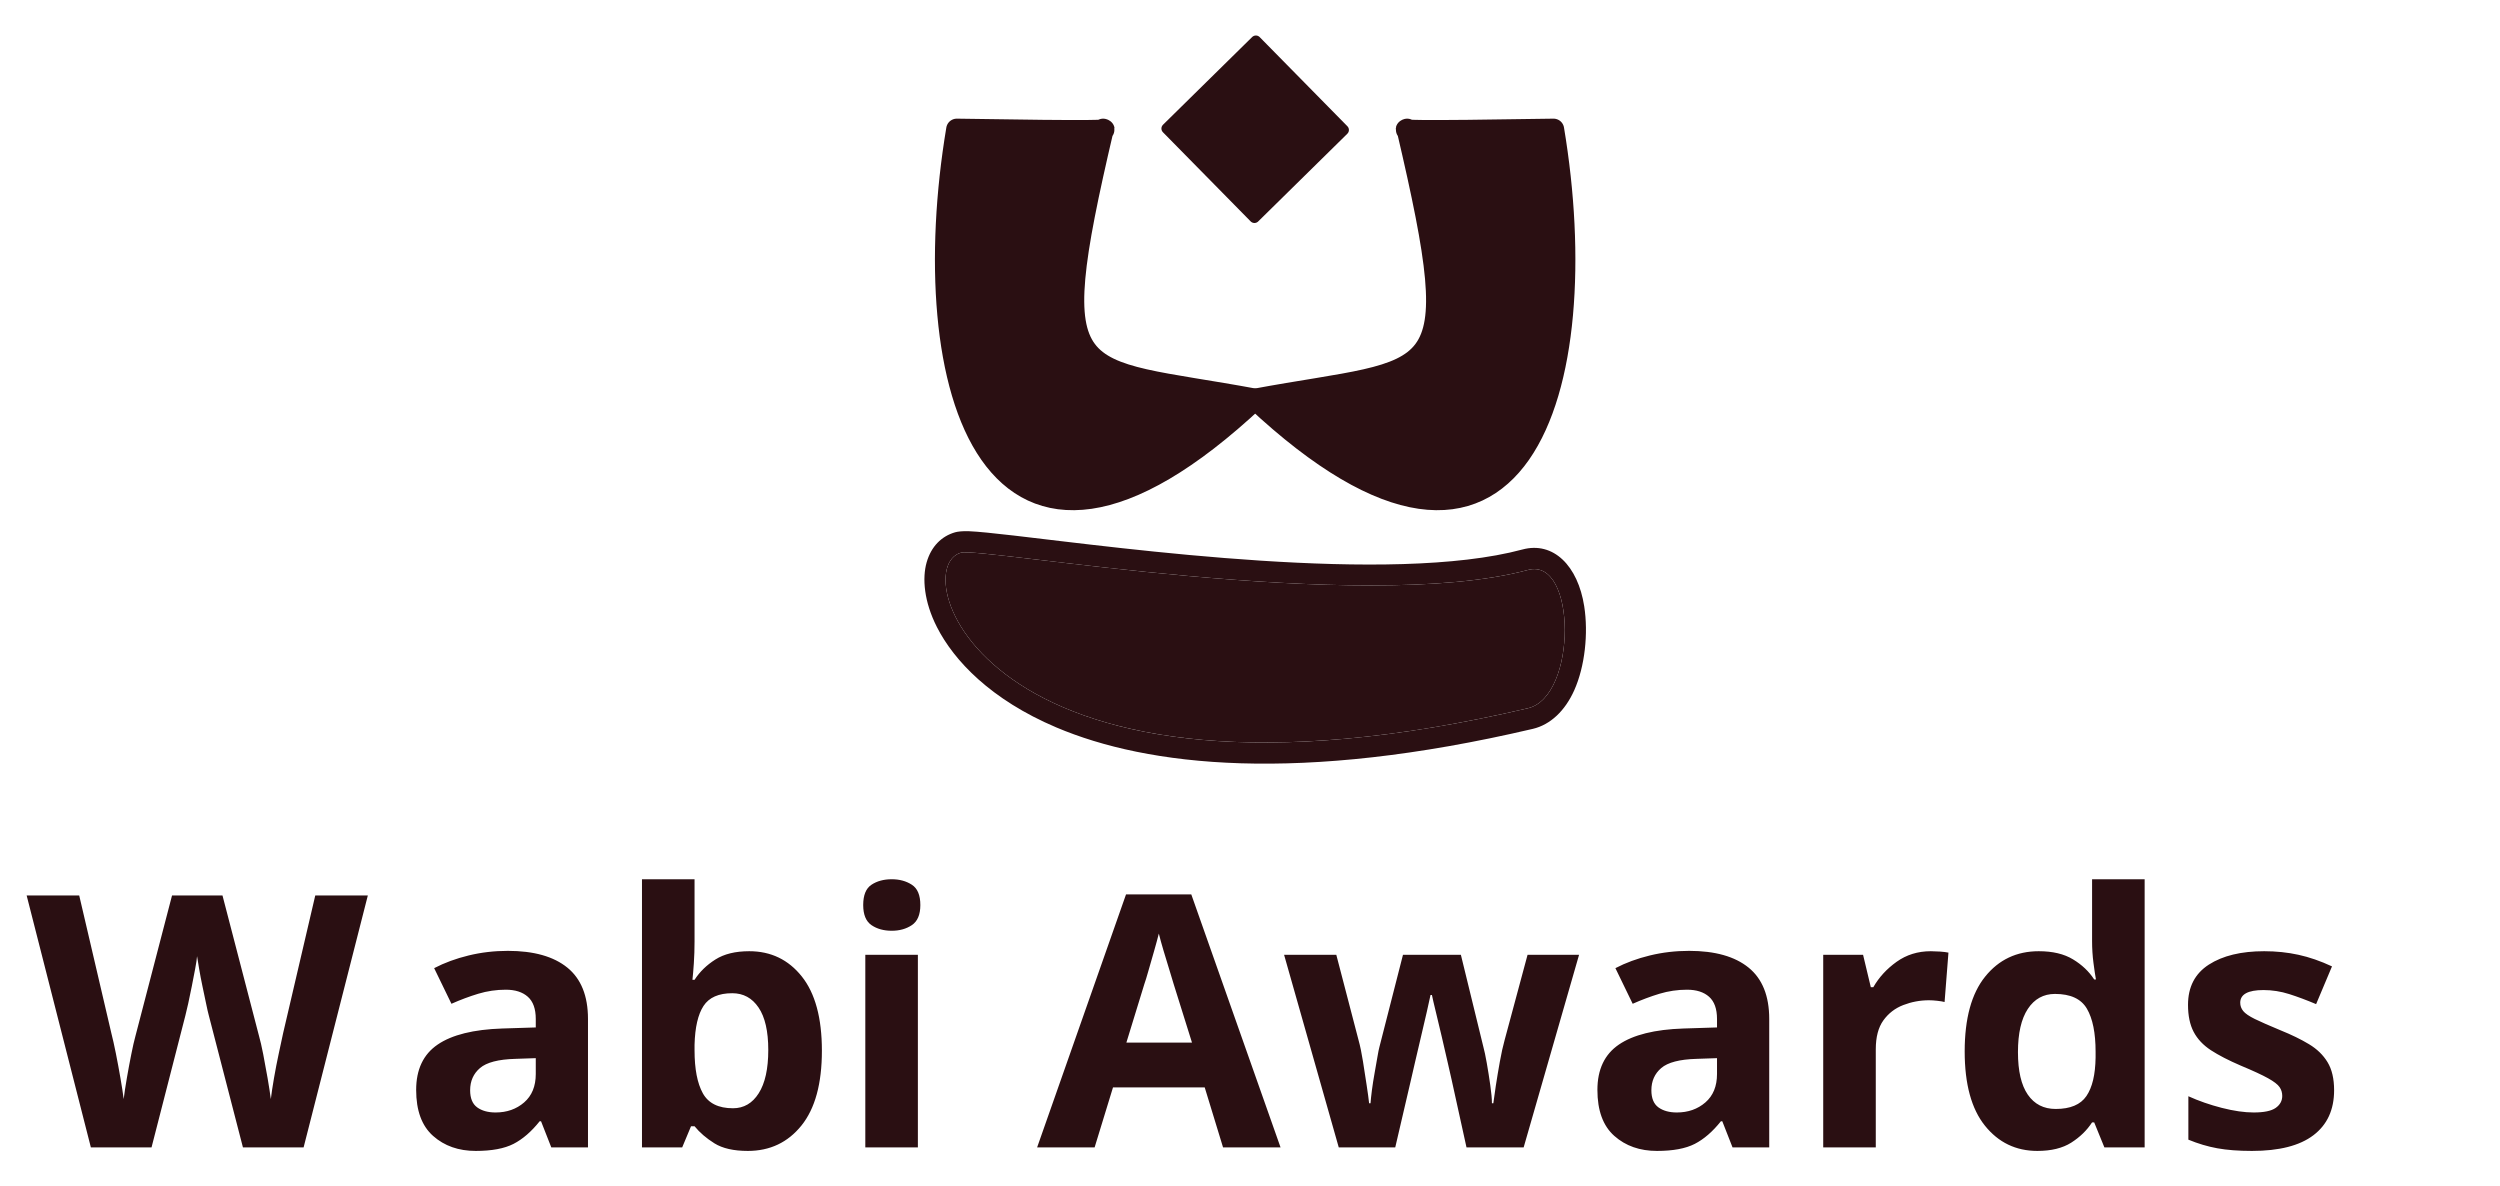
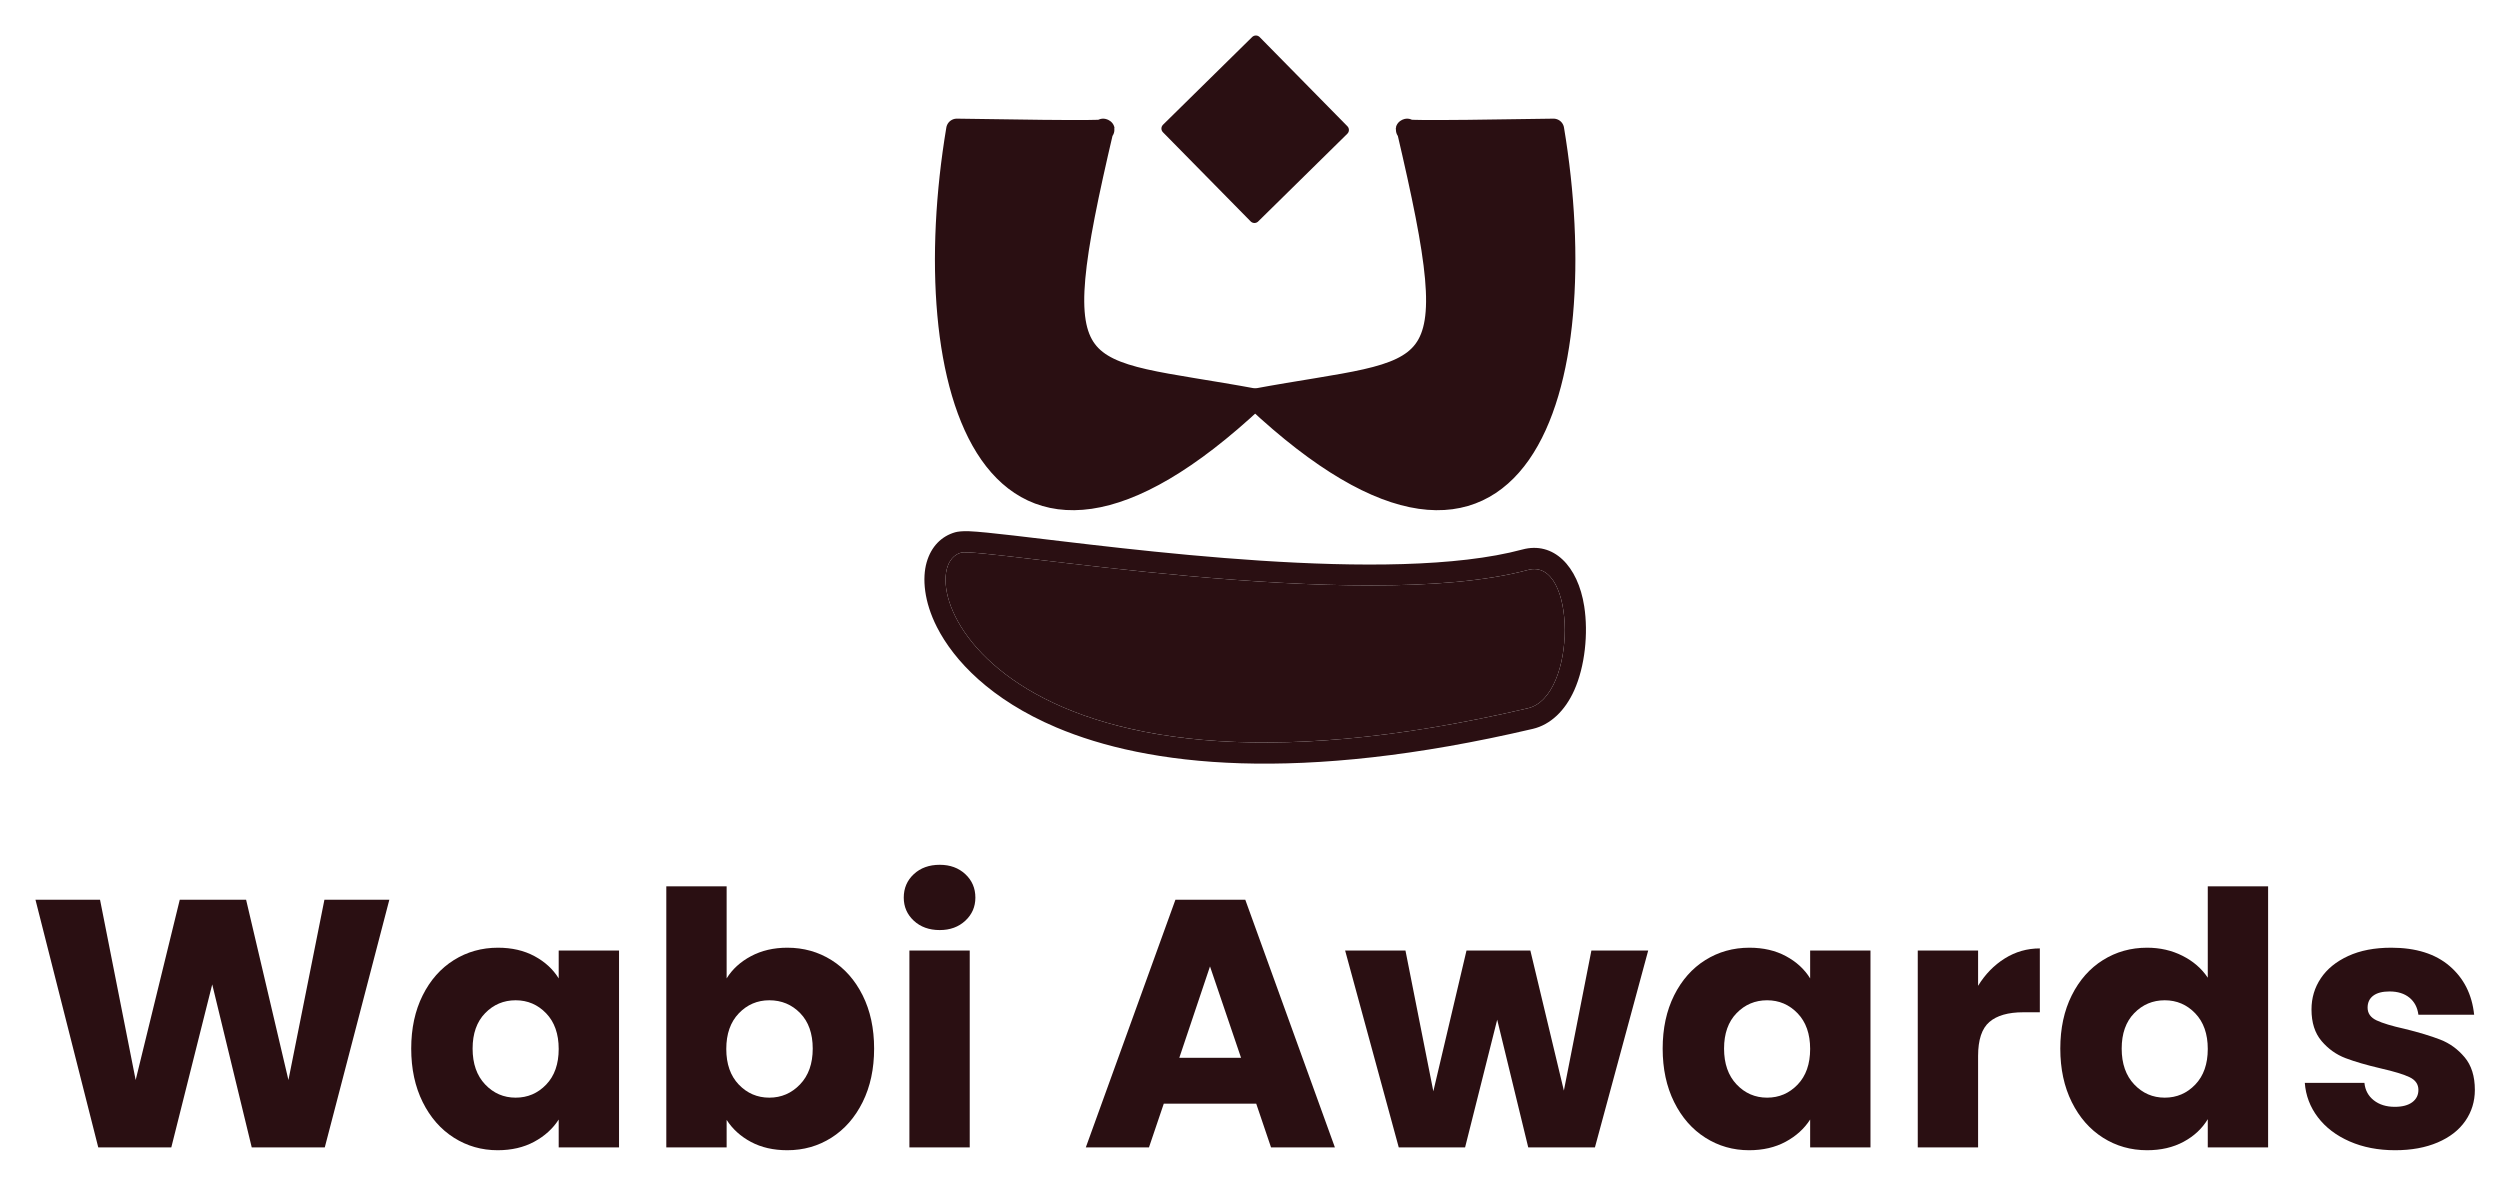
<svg xmlns="http://www.w3.org/2000/svg" width="100%" height="100%" viewBox="0 0 888 421" version="1.1" xml:space="preserve" style="fill-rule:evenodd;clip-rule:evenodd;stroke-linecap:square;stroke-linejoin:round;stroke-miterlimit:1.5;">
-   <g transform="matrix(125.3214,0,0,125.3214,914.7862,407.5577)" />
-   <text x="9.464px" y="407.558px" style="font-family:'Poppins-Bold', 'Poppins';font-weight:700;font-size:125.321px;fill:#2a0f12;">W<tspan x="142.555px 228.902px 315.248px 353.471px 383.674px 477.289px 587.071px 673.417px 728.308px 814.654px " y="407.558px 407.558px 407.558px 407.558px 407.558px 407.558px 407.558px 407.558px 407.558px 407.558px ">abi Awards</tspan>
-   </text>
-   <path d="M391.839,45.909c-21.967,93.791 -11.879,83.654 53.994,95.9c-94.668,88.68 -121.16,-5.112 -105.981,-95.9c52.508,0.86 53.392,0.423 51.987,0Z" style="fill:#2a0f12;stroke:#2a0f12;stroke-width:7.53px;" />
-   <path d="M499.827,45.909c21.967,93.791 11.879,83.654 -53.994,95.9c94.668,88.68 121.16,-5.112 105.981,-95.9c-52.508,0.86 -53.392,0.423 -51.987,0Z" style="fill:#2a0f12;stroke:#2a0f12;stroke-width:7.53px;" />
-   <path d="M446.089,14.495l31.159,31.669l-31.669,31.159l-31.159,-31.669l31.669,-31.159Z" style="fill:#2a0f12;stroke:#2a0f12;stroke-width:3.77px;stroke-linecap:round;" />
-   <path d="M341.328,196.312c7.06,-2.018 142.01,22.126 201.397,6.139c17.364,-4.674 17.537,45.001 0,49.114c-192.681,45.19 -221.582,-49.484 -201.397,-55.254Z" style="fill:#2a0f12;" />
-   <path d="M339.259,189.072c0.811,-0.232 2.493,-0.48 4.984,-0.379c3.145,0.128 8.641,0.696 15.906,1.537c39.447,4.565 133.838,17.543 180.619,4.95c10.984,-2.957 19.719,5.77 21.951,20.205c1.481,9.577 0.256,21.318 -3.549,29.807c-3.253,7.259 -8.433,12.229 -14.726,13.705c-83.217,19.517 -136.724,13.269 -169.262,-0.526c-23.259,-9.861 -36.336,-23.732 -42.383,-35.626c-4.613,-9.072 -5.254,-17.358 -3.664,-22.965c1.61,-5.679 5.309,-9.332 10.122,-10.708Zm2.07,7.24c-20.184,5.77 8.717,100.444 201.397,55.254c17.537,-4.113 17.364,-53.789 0,-49.114c-59.388,15.987 -194.337,-8.158 -201.397,-6.139Z" style="fill:#2a0f12;" />
+   <g>
+     <g transform="matrix(1,0,0,1,9.464,407.558)">
+       <path d="M128.83,-87.975L105.896,0L79.955,0L65.919,-57.898L51.382,0L25.44,0L3.133,-87.975L26.067,-87.975L38.724,-23.936L54.389,-87.975L77.95,-87.975L92.988,-23.936L105.771,-87.975L128.83,-87.975Z" style="fill:rgb(42,15,18);fill-rule:nonzero;" />
+     </g>
+     <g transform="matrix(1,0,0,1,142.555,407.558)">
+       <path d="M3.509,-35.09C3.509,-42.275 4.867,-48.583 7.582,-54.013C10.297,-59.444 13.994,-63.621 18.673,-66.545C23.351,-69.47 28.573,-70.932 34.338,-70.932C39.267,-70.932 43.591,-69.929 47.309,-67.924C51.027,-65.919 53.888,-63.287 55.893,-60.029L55.893,-69.929L77.323,-69.929L77.323,0L55.893,0L55.893,-9.9C53.804,-6.642 50.901,-4.01 47.183,-2.005C43.466,0 39.142,1.003 34.213,1.003C28.531,1.003 23.351,-0.48 18.673,-3.446C13.994,-6.412 10.297,-10.631 7.582,-16.104C4.867,-21.576 3.509,-27.905 3.509,-35.09ZM55.893,-34.965C55.893,-40.312 54.41,-44.531 51.444,-47.622C48.478,-50.713 44.865,-52.259 40.604,-52.259C36.343,-52.259 32.73,-50.734 29.764,-47.685C26.798,-44.635 25.315,-40.437 25.315,-35.09C25.315,-29.743 26.798,-25.503 29.764,-22.37C32.73,-19.237 36.343,-17.67 40.604,-17.67C44.865,-17.67 48.478,-19.216 51.444,-22.307C54.41,-25.398 55.893,-29.618 55.893,-34.965Z" style="fill:rgb(42,15,18);fill-rule:nonzero;" />
+       <path d="M115.547,-60.029C117.552,-63.287 120.434,-65.919 124.194,-67.924C127.954,-69.929 132.256,-70.932 137.102,-70.932C142.867,-70.932 148.088,-69.47 152.767,-66.545C157.446,-63.621 161.143,-59.444 163.858,-54.013C166.573,-48.583 167.931,-42.275 167.931,-35.09C167.931,-27.905 166.573,-21.576 163.858,-16.104C161.143,-10.631 157.446,-6.412 152.767,-3.446C148.088,-0.48 142.867,1.003 137.102,1.003C132.173,1.003 127.87,0.021 124.194,-1.942C120.518,-3.906 117.635,-6.517 115.547,-9.775L115.547,0L94.117,0L94.117,-92.738L115.547,-92.738L115.547,-60.029ZM146.125,-35.09C146.125,-40.437 144.642,-44.635 141.676,-47.685C138.71,-50.734 135.055,-52.259 130.711,-52.259C126.45,-52.259 122.836,-50.713 119.87,-47.622C116.904,-44.531 115.421,-40.312 115.421,-34.965C115.421,-29.618 116.904,-25.398 119.87,-22.307C122.836,-19.216 126.45,-17.67 130.711,-17.67C134.972,-17.67 138.606,-19.237 141.614,-22.37C144.621,-25.503 146.125,-29.743 146.125,-35.09Z" style="fill:rgb(42,15,18);fill-rule:nonzero;" />
+       <path d="M191.241,-77.198C187.481,-77.198 184.411,-78.305 182.029,-80.519C179.648,-82.733 178.458,-85.469 178.458,-88.727C178.458,-92.069 179.648,-94.847 182.029,-97.061C184.411,-99.275 187.481,-100.382 191.241,-100.382C194.917,-100.382 197.945,-99.275 200.326,-97.061C202.707,-94.847 203.898,-92.069 203.898,-88.727C203.898,-85.469 202.707,-82.733 200.326,-80.519C197.945,-78.305 194.917,-77.198 191.241,-77.198ZM201.893,-69.929L201.893,0L180.463,0L180.463,-69.929L201.893,-69.929Z" style="fill:rgb(42,15,18);fill-rule:nonzero;" />
+       <path d="M303.654,-15.54L270.82,-15.54L265.557,0L243.124,0L274.956,-87.975L299.769,-87.975L331.601,0L308.918,0L303.654,-15.54ZM298.265,-31.832L287.237,-64.29L276.334,-31.832L298.265,-31.832Z" style="fill:rgb(42,15,18);fill-rule:nonzero;" />
+       <path d="M442.886,-69.929L423.963,0L400.277,0L389.249,-45.366L377.844,0L354.284,0L335.235,-69.929L356.665,-69.929L366.566,-19.926L378.346,-69.929L401.029,-69.929L412.934,-20.177L422.709,-69.929L442.886,-69.929Z" style="fill:rgb(42,15,18);fill-rule:nonzero;" />
+       <path d="M448.025,-35.09C448.025,-42.275 449.383,-48.583 452.098,-54.013C454.813,-59.444 458.51,-63.621 463.189,-66.545C467.867,-69.47 473.089,-70.932 478.854,-70.932C483.783,-70.932 488.107,-69.929 491.825,-67.924C495.543,-65.919 498.404,-63.287 500.409,-60.029L500.409,-69.929L521.839,-69.929L521.839,0L500.409,0L500.409,-9.9C498.32,-6.642 495.417,-4.01 491.699,-2.005C487.982,0 483.658,1.003 478.729,1.003C473.047,1.003 467.867,-0.48 463.189,-3.446C458.51,-6.412 454.813,-10.631 452.098,-16.104C449.383,-21.576 448.025,-27.905 448.025,-35.09ZM500.409,-34.965C500.409,-40.312 498.926,-44.531 495.96,-47.622C492.994,-50.713 489.381,-52.259 485.12,-52.259C480.859,-52.259 477.246,-50.734 474.28,-47.685C471.314,-44.635 469.831,-40.437 469.831,-35.09C469.831,-29.743 471.314,-25.503 474.28,-22.37C477.246,-19.237 480.859,-17.67 485.12,-17.67C489.381,-17.67 492.994,-19.216 495.96,-22.307C498.926,-25.398 500.409,-29.618 500.409,-34.965Z" style="fill:rgb(42,15,18);fill-rule:nonzero;" />
+       <path d="M560.062,-57.397C562.568,-61.491 565.722,-64.728 569.524,-67.109C573.325,-69.49 577.481,-70.681 581.993,-70.681L581.993,-47.998L576.103,-47.998C570.756,-47.998 566.746,-46.849 564.072,-44.552C561.399,-42.254 560.062,-38.223 560.062,-32.458L560.062,0L538.632,0L538.632,-69.929L560.062,-69.929L560.062,-57.397Z" style="fill:rgb(42,15,18);fill-rule:nonzero;" />
+       <path d="M589.262,-35.09C589.262,-42.275 590.62,-48.583 593.335,-54.013C596.05,-59.444 599.747,-63.621 604.426,-66.545C609.104,-69.47 614.326,-70.932 620.091,-70.932C624.686,-70.932 628.884,-69.971 632.686,-68.049C636.487,-66.128 639.474,-63.538 641.646,-60.279L641.646,-92.738L663.076,-92.738L663.076,0L641.646,0L641.646,-10.026C639.641,-6.684 636.78,-4.01 633.062,-2.005C629.344,0 625.02,1.003 620.091,1.003C614.326,1.003 609.104,-0.48 604.426,-3.446C599.747,-6.412 596.05,-10.631 593.335,-16.104C590.62,-21.576 589.262,-27.905 589.262,-35.09ZM641.646,-34.965C641.646,-40.312 640.163,-44.531 637.197,-47.622C634.231,-50.713 630.618,-52.259 626.357,-52.259C622.096,-52.259 618.483,-50.734 615.517,-47.685C612.551,-44.635 611.068,-40.437 611.068,-35.09C611.068,-29.743 612.551,-25.503 615.517,-22.37C618.483,-19.237 622.096,-17.67 626.357,-17.67C630.618,-17.67 634.231,-19.216 637.197,-22.307C640.163,-25.398 641.646,-29.618 641.646,-34.965Z" style="fill:rgb(42,15,18);fill-rule:nonzero;" />
+       <path d="M708.191,1.003C702.176,1.003 696.787,-0.042 692.025,-2.13C687.263,-4.219 683.503,-7.081 680.746,-10.715C677.989,-14.349 676.443,-18.422 676.109,-22.934L697.289,-22.934C697.539,-20.344 698.646,-18.276 700.61,-16.73C702.573,-15.185 705.058,-14.412 708.066,-14.412C710.74,-14.412 712.807,-14.955 714.27,-16.041C715.732,-17.127 716.463,-18.589 716.463,-20.427C716.463,-22.432 715.418,-23.936 713.33,-24.939C711.241,-25.941 707.815,-26.986 703.053,-28.072C698.04,-29.242 693.884,-30.453 690.584,-31.706C687.284,-32.959 684.443,-34.985 682.062,-37.784C679.681,-40.583 678.49,-44.322 678.49,-49.001C678.49,-53.094 679.597,-56.791 681.811,-60.091C684.025,-63.392 687.263,-66.023 691.524,-67.987C695.785,-69.95 700.881,-70.932 706.813,-70.932C715.585,-70.932 722.499,-68.759 727.554,-64.415C732.608,-60.071 735.511,-54.306 736.263,-47.121L716.463,-47.121C716.128,-49.711 715.063,-51.737 713.267,-53.199C711.471,-54.661 709.11,-55.392 706.186,-55.392C703.68,-55.392 701.758,-54.891 700.422,-53.888C699.085,-52.885 698.416,-51.465 698.416,-49.627C698.416,-47.622 699.482,-46.118 701.612,-45.116C703.743,-44.113 707.064,-43.11 711.575,-42.108C716.672,-40.855 720.891,-39.581 724.233,-38.286C727.574,-36.991 730.457,-34.902 732.88,-32.02C735.303,-29.137 736.514,-25.273 736.514,-20.427C736.514,-16.334 735.386,-12.657 733.13,-9.399C730.875,-6.141 727.595,-3.593 723.293,-1.754C718.99,0.084 713.956,1.003 708.191,1.003Z" style="fill:rgb(42,15,18);fill-rule:nonzero;" />
+     </g>
+   </g>
+   <path d="M391.839,45.909C369.872,139.7 379.96,129.563 445.833,141.809C351.165,230.489 324.673,136.697 339.852,45.909C392.36,46.769 393.244,46.332 391.839,45.909Z" style="fill:rgb(42,15,18);stroke:rgb(42,15,18);stroke-width:7.53px;" />
+   <path d="M499.827,45.909C521.794,139.7 511.706,129.563 445.833,141.809C540.501,230.489 566.993,136.697 551.814,45.909C499.306,46.769 498.422,46.332 499.827,45.909Z" style="fill:rgb(42,15,18);stroke:rgb(42,15,18);stroke-width:7.53px;" />
+   <path d="M446.089,14.495L477.248,46.164L445.579,77.323L414.42,45.654L446.089,14.495Z" style="fill:rgb(42,15,18);stroke:rgb(42,15,18);stroke-width:3.77px;stroke-linecap:round;" />
+   <path d="M341.328,196.312C348.388,194.294 483.338,218.438 542.725,202.451C560.089,197.777 560.262,247.452 542.725,251.565C350.044,296.755 321.143,202.081 341.328,196.311L341.328,196.312Z" style="fill:rgb(42,15,18);" />
+   <path d="M339.259,189.072C340.07,188.84 341.752,188.592 344.243,188.693C347.388,188.821 352.884,189.389 360.149,190.23C399.596,194.795 493.987,207.773 540.768,195.18C551.752,192.223 560.487,200.95 562.719,215.385C564.2,224.962 562.975,236.703 559.17,245.192C555.917,252.451 550.737,257.421 544.444,258.897C461.227,278.414 407.72,272.166 375.182,258.371C351.923,248.51 338.846,234.639 332.799,222.745C328.186,213.673 327.545,205.387 329.135,199.78C330.745,194.101 334.444,190.448 339.257,189.072L339.259,189.072ZM341.329,196.312C321.145,202.082 350.046,296.756 542.726,251.566C560.263,247.453 560.09,197.777 542.726,202.452C483.338,218.439 348.389,194.294 341.329,196.313L341.329,196.312Z" style="fill:rgb(42,15,18);" />
</svg>
